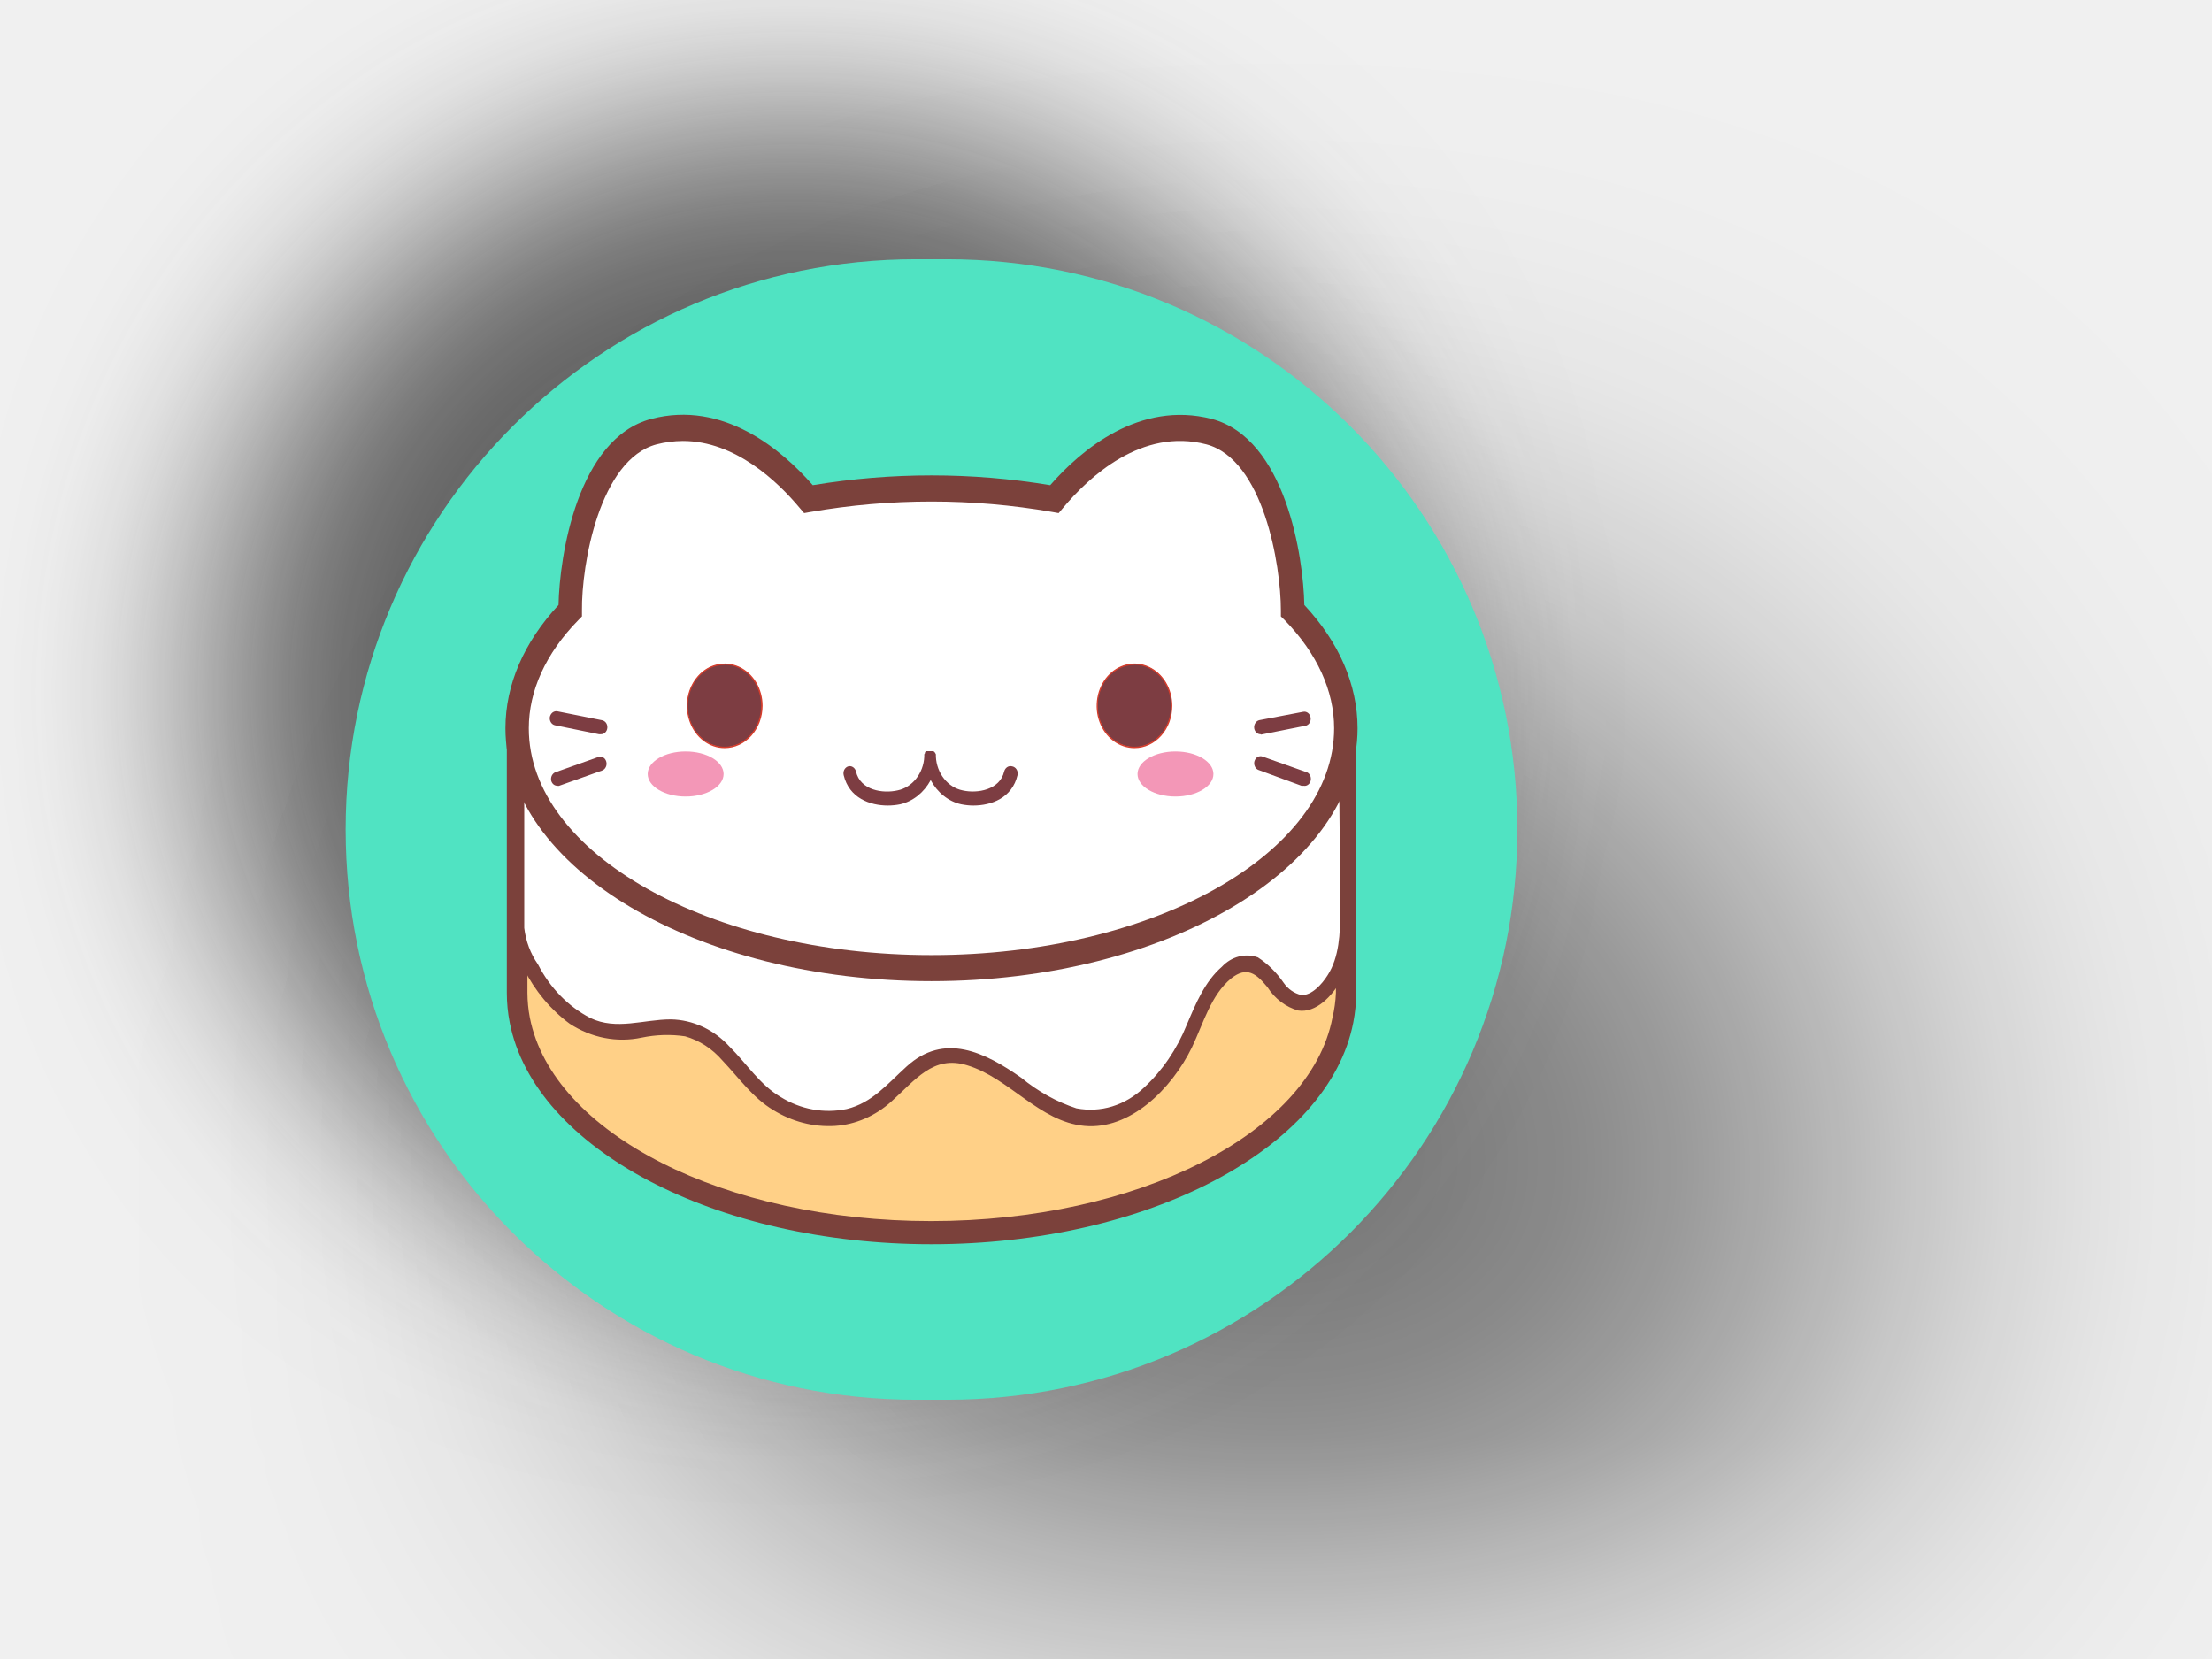
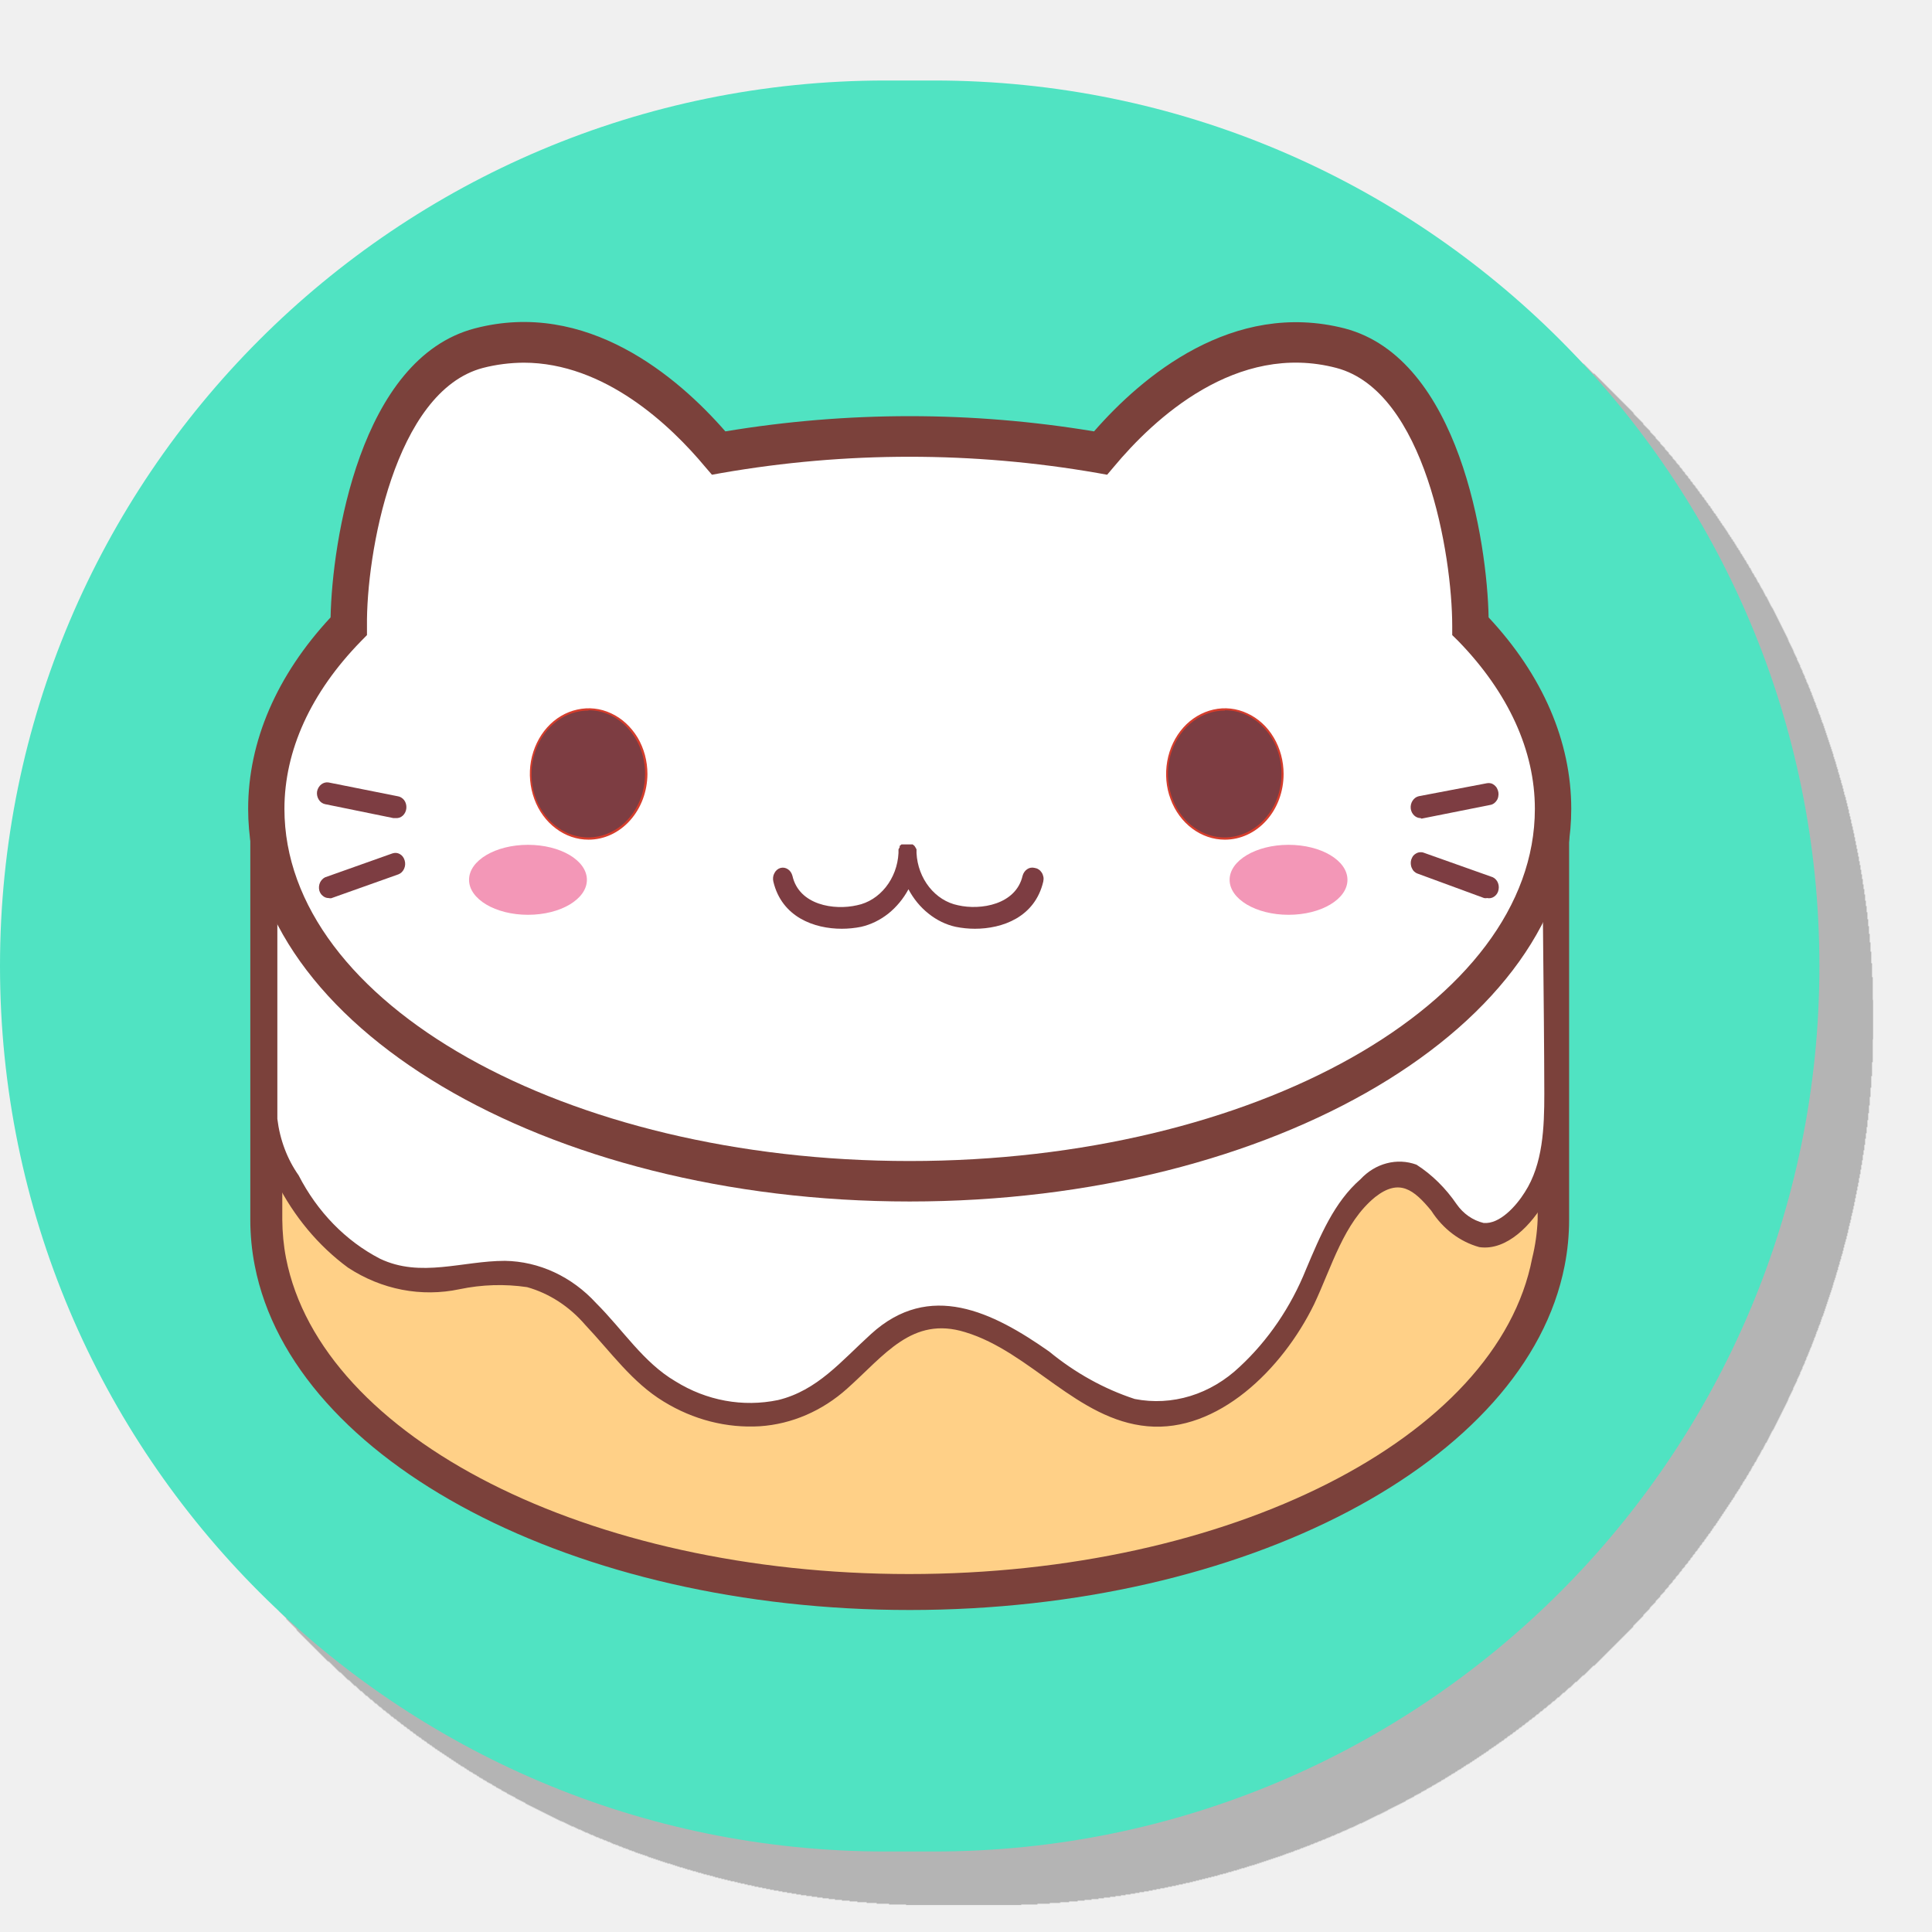
- <svg xmlns="http://www.w3.org/2000/svg" width="32" height="24" viewBox="0 0 32 24" fill="none">
-   <g filter="url(#filter0_dd)">
-     <rect x="5" y="3.75" width="16.951" height="16.5" rx="8.25" fill="#50E3C2" />
-     <path d="M19.469 10.536C19.469 8.619 16.785 7.065 13.474 7.065C10.164 7.065 7.48 8.619 7.48 10.536V14.363C7.48 14.496 7.493 14.629 7.52 14.759C7.859 16.488 10.396 17.839 13.474 17.839C16.553 17.839 19.091 16.493 19.436 14.764C19.462 14.634 19.475 14.501 19.476 14.368V10.537L19.469 10.536Z" fill="#FFD087" />
-     <path d="M13.475 18C10.356 18 7.732 16.622 7.374 14.794C7.346 14.652 7.332 14.508 7.332 14.363V10.536C7.332 8.529 10.087 6.898 13.475 6.898C16.862 6.898 19.619 8.529 19.619 10.536V14.363C19.619 14.508 19.605 14.652 19.577 14.794C19.219 16.622 16.596 18 13.475 18ZM13.475 7.232C10.252 7.232 7.63 8.713 7.63 10.536V14.363C7.631 14.483 7.642 14.604 7.665 14.722C7.994 16.401 10.489 17.665 13.47 17.665C16.451 17.665 18.952 16.401 19.276 14.722C19.304 14.605 19.321 14.484 19.326 14.363V10.536C19.326 8.719 16.698 7.232 13.475 7.232Z" fill="#7B413B" />
-     <path d="M19.47 10.536C19.47 11.282 19.473 12.027 19.48 12.77C19.48 13.386 19.565 14.115 18.98 14.471C18.952 14.488 18.921 14.5 18.889 14.505C18.392 14.559 18.326 13.552 17.726 14.085C17.395 14.38 17.293 14.901 17.061 15.276C16.852 15.641 16.546 15.923 16.187 16.085C15.349 16.422 14.852 15.65 14.147 15.343C13.934 15.24 13.695 15.225 13.473 15.301C13.195 15.413 13.002 15.699 12.768 15.894C12.159 16.397 11.309 16.194 10.812 15.604C10.565 15.311 10.314 14.982 9.964 14.887C9.508 14.764 9.054 15.038 8.598 14.873C8.14 14.674 7.772 14.281 7.573 13.778C7.537 13.693 7.502 13.603 7.473 13.519V10.537C7.473 8.621 10.156 7.067 13.466 7.067C16.777 7.067 19.47 8.619 19.47 10.536Z" fill="white" />
-     <path d="M19.369 10.536C19.369 11.413 19.387 12.305 19.388 13.189C19.388 13.501 19.375 13.845 19.206 14.108C19.126 14.236 18.972 14.408 18.822 14.394C18.722 14.37 18.633 14.308 18.571 14.219C18.469 14.07 18.342 13.944 18.197 13.85C18.108 13.818 18.012 13.814 17.92 13.838C17.828 13.862 17.744 13.913 17.676 13.986C17.43 14.2 17.301 14.512 17.168 14.826C17.027 15.177 16.815 15.488 16.55 15.734C16.416 15.861 16.26 15.954 16.091 16.006C15.922 16.058 15.745 16.067 15.572 16.034C15.285 15.94 15.016 15.79 14.775 15.592C14.248 15.222 13.661 14.931 13.115 15.429C12.837 15.681 12.616 15.955 12.249 16.044C11.921 16.112 11.583 16.05 11.292 15.869C10.994 15.694 10.804 15.39 10.554 15.141C10.327 14.893 10.022 14.752 9.704 14.747C9.309 14.747 8.919 14.908 8.54 14.727C8.221 14.562 7.957 14.291 7.782 13.95C7.675 13.798 7.607 13.616 7.584 13.424V13C7.584 12.2 7.584 11.4 7.584 10.601C7.584 9.654 8.184 8.941 8.861 8.456C9.96 7.666 11.307 7.324 12.594 7.214C14.043 7.069 15.502 7.267 16.878 7.794C17.796 8.165 18.883 8.799 19.261 9.88C19.334 10.089 19.373 10.311 19.374 10.536C19.377 10.563 19.389 10.588 19.407 10.606C19.425 10.624 19.449 10.634 19.474 10.634C19.498 10.634 19.522 10.624 19.54 10.606C19.558 10.588 19.57 10.563 19.573 10.536C19.562 9.424 18.753 8.607 17.946 8.094C16.722 7.316 15.276 7.018 13.889 6.965C12.436 6.907 10.931 7.126 9.589 7.773C8.7 8.205 7.689 8.929 7.435 10.053C7.385 10.338 7.367 10.629 7.382 10.918V12.356C7.382 12.726 7.374 13.098 7.382 13.468C7.407 13.664 7.474 13.851 7.576 14.012C7.738 14.333 7.966 14.607 8.242 14.81C8.556 15.015 8.926 15.087 9.283 15.011C9.49 14.968 9.702 14.961 9.911 14.992C10.117 15.05 10.305 15.172 10.452 15.343C10.693 15.597 10.889 15.88 11.185 16.058C11.459 16.227 11.769 16.307 12.081 16.288C12.377 16.268 12.661 16.145 12.892 15.938C13.241 15.627 13.498 15.259 13.991 15.411C14.602 15.595 15.037 16.229 15.69 16.288C16.343 16.348 16.945 15.762 17.243 15.152C17.41 14.801 17.519 14.391 17.813 14.152C18.037 13.977 18.172 14.082 18.335 14.28C18.443 14.449 18.602 14.569 18.782 14.619C19.038 14.657 19.273 14.408 19.399 14.182C19.528 13.913 19.59 13.61 19.579 13.305C19.589 12.886 19.579 12.463 19.569 12.044C19.569 11.542 19.569 11.041 19.569 10.539C19.566 10.512 19.554 10.487 19.536 10.468C19.518 10.45 19.495 10.44 19.47 10.439C19.446 10.439 19.422 10.448 19.403 10.466C19.385 10.484 19.373 10.509 19.369 10.536Z" fill="#7B413B" />
-     <path d="M18.698 8.834C18.698 8.072 18.409 6.486 17.486 6.244C16.468 5.976 15.641 6.754 15.251 7.221C14.072 7.013 12.872 7.013 11.694 7.221C11.303 6.754 10.474 5.976 9.456 6.244C8.535 6.486 8.239 8.072 8.246 8.834C7.757 9.336 7.478 9.917 7.478 10.536C7.478 12.453 10.161 14.005 13.471 14.005C16.782 14.005 19.466 12.453 19.466 10.536C19.47 9.917 19.19 9.336 18.698 8.834Z" fill="white" />
-     <path d="M13.475 14.194C10.076 14.194 7.312 12.553 7.312 10.536C7.312 9.908 7.578 9.292 8.08 8.752C8.094 8.051 8.352 6.342 9.422 6.06C10.465 5.786 11.313 6.509 11.758 7.019C12.897 6.83 14.054 6.83 15.193 7.019C15.638 6.509 16.484 5.792 17.529 6.06C18.599 6.342 18.856 8.058 18.869 8.752C19.373 9.292 19.639 9.908 19.639 10.536C19.639 12.553 16.873 14.194 13.475 14.194ZM9.878 6.379C9.751 6.38 9.623 6.396 9.499 6.428C8.673 6.646 8.411 8.17 8.419 8.833V8.917L8.364 8.973C7.894 9.454 7.65 9.994 7.65 10.536C7.65 12.344 10.263 13.817 13.475 13.817C16.686 13.817 19.3 12.344 19.3 10.536C19.3 9.994 19.054 9.454 18.587 8.973L18.53 8.917V8.833C18.53 8.17 18.276 6.646 17.451 6.428C16.52 6.184 15.751 6.9 15.376 7.351L15.315 7.423L15.226 7.407C14.065 7.205 12.883 7.205 11.722 7.407L11.633 7.423L11.571 7.351C11.25 6.965 10.635 6.379 9.878 6.379Z" fill="#7B413B" />
-     <path d="M16.412 10.809C16.709 10.809 16.95 10.54 16.95 10.208C16.95 9.876 16.709 9.606 16.412 9.606C16.115 9.606 15.874 9.876 15.874 10.208C15.874 10.54 16.115 10.809 16.412 10.809Z" fill="#7D3D42" />
-     <path d="M16.412 10.823C16.303 10.823 16.198 10.787 16.108 10.72C16.018 10.653 15.947 10.557 15.906 10.445C15.864 10.334 15.854 10.211 15.875 10.092C15.896 9.973 15.948 9.864 16.025 9.778C16.101 9.693 16.199 9.635 16.305 9.611C16.411 9.587 16.521 9.599 16.621 9.646C16.721 9.692 16.807 9.771 16.867 9.871C16.927 9.972 16.959 10.09 16.959 10.211C16.959 10.374 16.902 10.529 16.799 10.644C16.696 10.759 16.557 10.823 16.412 10.823ZM16.412 9.62C16.307 9.62 16.205 9.654 16.118 9.719C16.03 9.784 15.963 9.876 15.922 9.984C15.882 10.092 15.871 10.211 15.892 10.325C15.912 10.44 15.962 10.546 16.036 10.629C16.11 10.711 16.204 10.768 16.306 10.791C16.409 10.814 16.516 10.802 16.612 10.758C16.709 10.713 16.792 10.637 16.85 10.54C16.908 10.443 16.939 10.328 16.939 10.211C16.939 10.133 16.926 10.056 16.9 9.984C16.874 9.912 16.835 9.847 16.786 9.792C16.737 9.736 16.679 9.693 16.614 9.663C16.55 9.633 16.481 9.617 16.412 9.617V9.62Z" fill="#D53D2C" />
-     <path d="M10.482 10.809C10.78 10.809 11.021 10.54 11.021 10.208C11.021 9.876 10.78 9.606 10.482 9.606C10.185 9.606 9.944 9.876 9.944 10.208C9.944 10.54 10.185 10.809 10.482 10.809Z" fill="#7D3D42" />
-     <path d="M10.482 10.823C10.374 10.823 10.269 10.787 10.179 10.719C10.089 10.652 10.019 10.556 9.978 10.444C9.937 10.332 9.926 10.209 9.947 10.091C9.969 9.972 10.021 9.863 10.098 9.778C10.174 9.692 10.272 9.634 10.378 9.611C10.484 9.587 10.594 9.6 10.694 9.646C10.794 9.692 10.879 9.771 10.94 9.871C11 9.972 11.032 10.09 11.032 10.211C11.031 10.374 10.973 10.529 10.87 10.644C10.767 10.759 10.628 10.823 10.482 10.823ZM10.482 9.62C10.378 9.62 10.275 9.654 10.188 9.719C10.101 9.784 10.033 9.877 9.993 9.985C9.952 10.093 9.942 10.212 9.962 10.327C9.983 10.442 10.034 10.547 10.108 10.63C10.182 10.713 10.276 10.769 10.379 10.791C10.482 10.814 10.588 10.802 10.685 10.757C10.782 10.711 10.864 10.635 10.922 10.537C10.98 10.44 11.01 10.325 11.01 10.208C11.01 10.051 10.954 9.901 10.855 9.79C10.757 9.68 10.623 9.617 10.482 9.617V9.62Z" fill="#D53D2C" />
-     <path d="M14.639 11.086C14.615 11.08 14.591 11.084 14.57 11.098C14.549 11.112 14.534 11.134 14.527 11.16C14.465 11.428 14.137 11.483 13.925 11.434C13.821 11.413 13.727 11.353 13.657 11.265C13.587 11.177 13.545 11.066 13.539 10.948C13.539 10.948 13.539 10.937 13.539 10.932V10.913L13.53 10.895L13.52 10.881L13.503 10.867H13.492H13.471H13.46H13.442H13.431H13.41H13.399L13.382 10.881V10.893L13.371 10.913V10.932C13.371 10.932 13.371 10.941 13.371 10.948C13.365 11.066 13.323 11.177 13.253 11.265C13.183 11.353 13.089 11.413 12.985 11.434C12.773 11.483 12.445 11.434 12.383 11.16C12.376 11.134 12.361 11.111 12.34 11.098C12.319 11.084 12.294 11.08 12.27 11.087C12.247 11.094 12.227 11.111 12.214 11.135C12.202 11.159 12.199 11.186 12.205 11.213C12.284 11.546 12.588 11.653 12.842 11.653C12.903 11.653 12.963 11.647 13.023 11.635C13.114 11.614 13.2 11.572 13.276 11.512C13.352 11.451 13.416 11.374 13.464 11.285C13.511 11.374 13.575 11.452 13.651 11.512C13.727 11.573 13.813 11.615 13.905 11.635C13.963 11.647 14.023 11.653 14.083 11.653C14.338 11.653 14.642 11.546 14.72 11.213C14.723 11.198 14.723 11.183 14.721 11.169C14.718 11.155 14.713 11.141 14.705 11.129C14.697 11.117 14.688 11.107 14.676 11.1C14.665 11.092 14.652 11.088 14.639 11.086Z" fill="#7D3D42" />
-     <path d="M18.235 10.622C18.213 10.622 18.192 10.613 18.176 10.598C18.159 10.582 18.148 10.561 18.144 10.537C18.14 10.511 18.146 10.483 18.16 10.461C18.174 10.439 18.195 10.423 18.219 10.418L18.854 10.297C18.866 10.295 18.878 10.295 18.89 10.298C18.902 10.301 18.913 10.307 18.923 10.315C18.933 10.323 18.941 10.332 18.947 10.344C18.953 10.355 18.958 10.368 18.96 10.381C18.962 10.395 18.962 10.408 18.959 10.421C18.957 10.434 18.952 10.447 18.945 10.458C18.938 10.469 18.929 10.478 18.919 10.485C18.909 10.492 18.898 10.497 18.886 10.499L18.244 10.627L18.235 10.622Z" fill="#7D3D42" />
-     <path d="M18.855 11.367C18.846 11.369 18.836 11.369 18.827 11.367L18.207 11.139C18.195 11.135 18.185 11.128 18.176 11.12C18.166 11.111 18.159 11.1 18.154 11.088C18.148 11.076 18.145 11.063 18.144 11.05C18.143 11.036 18.144 11.023 18.148 11.01C18.152 10.997 18.158 10.986 18.166 10.975C18.173 10.965 18.183 10.957 18.194 10.95C18.204 10.944 18.216 10.941 18.228 10.94C18.24 10.939 18.252 10.94 18.263 10.944L18.891 11.167C18.915 11.172 18.936 11.188 18.949 11.211C18.962 11.233 18.967 11.261 18.962 11.287C18.958 11.314 18.944 11.337 18.923 11.352C18.903 11.367 18.879 11.372 18.855 11.367Z" fill="#7D3D42" />
-     <path d="M8.682 10.622H8.665L8.028 10.492C8.005 10.487 7.983 10.472 7.97 10.45C7.956 10.428 7.95 10.401 7.954 10.374C7.959 10.348 7.973 10.324 7.993 10.308C8.013 10.293 8.037 10.286 8.061 10.29L8.703 10.418C8.727 10.421 8.749 10.434 8.765 10.454C8.781 10.475 8.788 10.502 8.786 10.529C8.784 10.556 8.772 10.581 8.754 10.598C8.735 10.616 8.711 10.624 8.687 10.622H8.682Z" fill="#7D3D42" />
-     <path d="M8.061 11.367C8.042 11.367 8.023 11.36 8.008 11.348C7.992 11.335 7.981 11.317 7.975 11.297C7.969 11.273 7.971 11.247 7.981 11.224C7.991 11.202 8.008 11.184 8.028 11.174L8.656 10.951C8.679 10.943 8.704 10.945 8.725 10.957C8.747 10.97 8.763 10.991 8.77 11.016C8.778 11.042 8.776 11.07 8.765 11.094C8.754 11.119 8.735 11.137 8.712 11.146L8.085 11.369C8.077 11.369 8.069 11.369 8.061 11.367Z" fill="#7D3D42" />
-     <path d="M17.005 11.523C17.308 11.523 17.554 11.377 17.554 11.197C17.554 11.017 17.308 10.871 17.005 10.871C16.702 10.871 16.456 11.017 16.456 11.197C16.456 11.377 16.702 11.523 17.005 11.523Z" fill="#F397B7" />
-     <path d="M9.919 11.523C10.223 11.523 10.468 11.377 10.468 11.197C10.468 11.017 10.223 10.871 9.919 10.871C9.616 10.871 9.37 11.017 9.37 11.197C9.37 11.377 9.616 11.523 9.919 11.523Z" fill="#F397B7" />
+ <svg xmlns="http://www.w3.org/2000/svg" width="18" height="18" viewBox="0 0 18 18" fill="none">
+   <g filter="url(#filter0_d)">
+     <rect y="0.75" width="16.951" height="16.5" rx="8.25" fill="#50E3C2" />
+     <path d="M14.469 7.536C14.469 5.619 11.785 4.065 8.474 4.065C5.164 4.065 2.48 5.619 2.48 7.536V11.363C2.48 11.496 2.493 11.629 2.52 11.759C2.859 13.488 5.396 14.839 8.474 14.839C11.553 14.839 14.091 13.493 14.437 11.764C14.462 11.634 14.475 11.501 14.476 11.368V7.538L14.469 7.536Z" fill="#FFD087" />
+     <path d="M8.475 15C5.356 15 2.732 13.621 2.374 11.794C2.346 11.652 2.332 11.508 2.332 11.363V7.536C2.332 5.529 5.087 3.898 8.475 3.898C11.862 3.898 14.619 5.529 14.619 7.536V11.363C14.619 11.508 14.605 11.652 14.577 11.794C14.219 13.621 11.596 15 8.475 15ZM8.475 4.231C5.252 4.231 2.63 5.713 2.63 7.536V11.363C2.631 11.483 2.642 11.604 2.665 11.722C2.994 13.4 5.489 14.665 8.47 14.665C11.451 14.665 13.952 13.4 14.275 11.722C14.304 11.605 14.321 11.484 14.326 11.363V7.536C14.326 5.719 11.698 4.231 8.475 4.231Z" fill="#7B413B" />
+     <path d="M14.47 7.536C14.47 8.282 14.473 9.026 14.48 9.77C14.48 10.386 14.565 11.115 13.98 11.471C13.952 11.488 13.921 11.5 13.889 11.505C13.392 11.559 13.326 10.552 12.726 11.085C12.395 11.38 12.293 11.901 12.061 12.276C11.852 12.641 11.546 12.923 11.187 13.085C10.349 13.422 9.852 12.65 9.147 12.343C8.934 12.24 8.695 12.225 8.473 12.301C8.195 12.413 8.002 12.699 7.768 12.894C7.159 13.397 6.309 13.194 5.812 12.604C5.565 12.311 5.314 11.982 4.964 11.887C4.508 11.764 4.054 12.038 3.598 11.873C3.14 11.674 2.772 11.281 2.573 10.778C2.537 10.693 2.502 10.603 2.473 10.519V7.537C2.473 5.621 5.156 4.067 8.466 4.067C11.777 4.067 14.47 5.619 14.47 7.536Z" fill="white" />
+     <path d="M14.369 7.536C14.369 8.413 14.386 9.305 14.388 10.189C14.388 10.502 14.376 10.845 14.206 11.108C14.126 11.236 13.972 11.408 13.822 11.394C13.722 11.37 13.633 11.308 13.571 11.219C13.469 11.07 13.342 10.944 13.197 10.851C13.107 10.818 13.012 10.814 12.92 10.838C12.828 10.862 12.744 10.913 12.676 10.986C12.43 11.2 12.301 11.512 12.168 11.826C12.027 12.177 11.815 12.488 11.55 12.734C11.416 12.861 11.26 12.954 11.091 13.006C10.922 13.058 10.745 13.068 10.572 13.034C10.285 12.94 10.016 12.79 9.775 12.592C9.248 12.222 8.661 11.931 8.115 12.429C7.837 12.681 7.616 12.955 7.249 13.044C6.921 13.112 6.583 13.05 6.292 12.869C5.994 12.694 5.804 12.39 5.554 12.141C5.327 11.893 5.022 11.752 4.704 11.747C4.309 11.747 3.919 11.908 3.54 11.727C3.221 11.562 2.957 11.291 2.782 10.95C2.675 10.798 2.607 10.616 2.584 10.424V10C2.584 9.2 2.584 8.4 2.584 7.601C2.584 6.654 3.184 5.942 3.861 5.456C4.96 4.666 6.308 4.324 7.594 4.214C9.043 4.069 10.502 4.267 11.878 4.795C12.796 5.165 13.883 5.799 14.261 6.88C14.334 7.089 14.373 7.311 14.374 7.536C14.377 7.563 14.389 7.588 14.407 7.606C14.425 7.624 14.449 7.634 14.474 7.634C14.498 7.634 14.522 7.624 14.54 7.606C14.558 7.588 14.57 7.563 14.573 7.536C14.562 6.424 13.753 5.607 12.946 5.094C11.722 4.316 10.276 4.018 8.889 3.965C7.436 3.907 5.931 4.126 4.589 4.773C3.7 5.205 2.689 5.929 2.435 7.053C2.385 7.338 2.367 7.629 2.382 7.918V9.356C2.382 9.726 2.374 10.098 2.382 10.468C2.407 10.664 2.474 10.851 2.576 11.012C2.738 11.333 2.966 11.607 3.242 11.81C3.556 12.016 3.926 12.087 4.283 12.011C4.49 11.968 4.702 11.961 4.911 11.992C5.117 12.05 5.305 12.172 5.452 12.343C5.692 12.597 5.889 12.88 6.185 13.059C6.459 13.227 6.769 13.307 7.081 13.288C7.377 13.268 7.661 13.145 7.892 12.938C8.241 12.627 8.498 12.259 8.991 12.411C9.602 12.595 10.037 13.229 10.69 13.288C11.343 13.348 11.945 12.762 12.243 12.152C12.409 11.801 12.519 11.391 12.813 11.152C13.037 10.977 13.172 11.082 13.335 11.28C13.443 11.449 13.602 11.569 13.782 11.619C14.038 11.657 14.274 11.408 14.399 11.182C14.528 10.913 14.59 10.61 14.579 10.305C14.589 9.886 14.579 9.463 14.569 9.044C14.569 8.542 14.569 8.041 14.569 7.539C14.566 7.512 14.554 7.487 14.536 7.468C14.518 7.45 14.495 7.44 14.47 7.439C14.446 7.439 14.422 7.448 14.403 7.466C14.385 7.484 14.373 7.509 14.369 7.536Z" fill="#7B413B" />
+     <path d="M13.698 5.834C13.698 5.072 13.409 3.486 12.486 3.244C11.468 2.976 10.641 3.754 10.251 4.221C9.072 4.013 7.872 4.013 6.694 4.221C6.303 3.754 5.474 2.976 4.456 3.244C3.535 3.486 3.239 5.072 3.246 5.834C2.757 6.336 2.478 6.917 2.478 7.536C2.478 9.453 5.161 11.005 8.471 11.005C11.782 11.005 14.466 9.453 14.466 7.536C14.47 6.917 14.19 6.336 13.698 5.834Z" fill="white" />
+     <path d="M8.475 11.194C5.076 11.194 2.312 9.553 2.312 7.536C2.312 6.908 2.578 6.292 3.08 5.752C3.094 5.051 3.352 3.342 4.422 3.06C5.465 2.786 6.313 3.509 6.758 4.019C7.897 3.83 9.054 3.83 10.193 4.019C10.638 3.509 11.484 2.792 12.529 3.06C13.599 3.342 13.856 5.058 13.869 5.752C14.373 6.292 14.639 6.908 14.639 7.536C14.639 9.553 11.873 11.194 8.475 11.194ZM4.878 3.379C4.751 3.38 4.623 3.396 4.499 3.428C3.673 3.646 3.411 5.17 3.419 5.833V5.917L3.364 5.973C2.894 6.454 2.65 6.994 2.65 7.536C2.65 9.344 5.263 10.817 8.475 10.817C11.687 10.817 14.3 9.344 14.3 7.536C14.3 6.994 14.054 6.454 13.587 5.973L13.53 5.917V5.833C13.53 5.17 13.276 3.646 12.451 3.428C11.52 3.184 10.751 3.9 10.376 4.351L10.315 4.423L10.226 4.407C9.065 4.205 7.883 4.205 6.722 4.407L6.633 4.423L6.571 4.351C6.25 3.965 5.635 3.379 4.878 3.379Z" fill="#7B413B" />
+     <path d="M11.412 7.809C11.709 7.809 11.95 7.54 11.95 7.208C11.95 6.876 11.709 6.606 11.412 6.606C11.115 6.606 10.874 6.876 10.874 7.208C10.874 7.54 11.115 7.809 11.412 7.809Z" fill="#7D3D42" />
+     <path d="M11.412 7.823C11.303 7.823 11.198 7.787 11.108 7.72C11.018 7.653 10.947 7.557 10.906 7.445C10.864 7.334 10.854 7.211 10.875 7.092C10.896 6.973 10.948 6.864 11.025 6.778C11.101 6.693 11.199 6.635 11.305 6.611C11.411 6.587 11.521 6.599 11.621 6.646C11.722 6.692 11.807 6.77 11.867 6.871C11.927 6.972 11.959 7.09 11.959 7.211C11.959 7.374 11.902 7.529 11.799 7.644C11.696 7.759 11.557 7.823 11.412 7.823ZM11.412 6.62C11.307 6.62 11.205 6.654 11.118 6.719C11.03 6.784 10.963 6.876 10.922 6.984C10.882 7.092 10.871 7.211 10.892 7.325C10.912 7.44 10.962 7.546 11.036 7.629C11.11 7.711 11.204 7.768 11.306 7.791C11.409 7.814 11.516 7.802 11.612 7.757C11.709 7.713 11.792 7.637 11.85 7.54C11.908 7.443 11.939 7.328 11.939 7.211C11.94 7.133 11.926 7.056 11.9 6.984C11.874 6.912 11.835 6.847 11.786 6.792C11.737 6.736 11.679 6.693 11.614 6.662C11.55 6.632 11.481 6.617 11.412 6.617V6.62Z" fill="#D53D2C" />
+     <path d="M5.483 7.809C5.78 7.809 6.021 7.54 6.021 7.208C6.021 6.876 5.78 6.606 5.483 6.606C5.185 6.606 4.944 6.876 4.944 7.208C4.944 7.54 5.185 7.809 5.483 7.809Z" fill="#7D3D42" />
+     <path d="M5.483 7.823C5.374 7.823 5.269 7.787 5.179 7.719C5.089 7.652 5.019 7.556 4.978 7.444C4.937 7.332 4.926 7.209 4.947 7.091C4.969 6.972 5.021 6.863 5.097 6.778C5.174 6.692 5.272 6.634 5.378 6.611C5.484 6.587 5.594 6.599 5.694 6.646C5.794 6.692 5.879 6.771 5.94 6.871C6 6.972 6.032 7.09 6.032 7.211C6.031 7.374 5.973 7.529 5.87 7.644C5.767 7.759 5.628 7.823 5.483 7.823ZM5.483 6.62C5.378 6.62 5.275 6.654 5.188 6.719C5.101 6.784 5.033 6.876 4.993 6.985C4.952 7.093 4.942 7.212 4.962 7.327C4.983 7.442 5.033 7.547 5.108 7.63C5.182 7.712 5.276 7.769 5.379 7.791C5.482 7.814 5.588 7.802 5.685 7.756C5.782 7.711 5.864 7.635 5.922 7.537C5.98 7.439 6.01 7.325 6.01 7.208C6.01 7.051 5.954 6.901 5.855 6.79C5.757 6.68 5.623 6.617 5.483 6.617V6.62Z" fill="#D53D2C" />
+     <path d="M9.639 8.086C9.615 8.08 9.59 8.084 9.57 8.098C9.549 8.112 9.534 8.134 9.527 8.16C9.465 8.428 9.137 8.483 8.925 8.434C8.821 8.413 8.727 8.353 8.657 8.265C8.587 8.177 8.545 8.065 8.539 7.948C8.539 7.948 8.539 7.937 8.539 7.932V7.913L8.529 7.895L8.52 7.881L8.503 7.867H8.492H8.471H8.46H8.442H8.431H8.41H8.399L8.382 7.881V7.894L8.371 7.913V7.932C8.371 7.932 8.371 7.941 8.371 7.948C8.365 8.065 8.323 8.177 8.253 8.265C8.183 8.353 8.089 8.413 7.985 8.434C7.773 8.483 7.445 8.434 7.383 8.16C7.376 8.134 7.361 8.111 7.34 8.098C7.319 8.084 7.294 8.08 7.27 8.087C7.247 8.094 7.227 8.111 7.215 8.135C7.202 8.158 7.199 8.186 7.205 8.213C7.284 8.546 7.588 8.653 7.842 8.653C7.903 8.653 7.963 8.647 8.023 8.635C8.114 8.614 8.2 8.572 8.276 8.512C8.352 8.451 8.416 8.374 8.464 8.285C8.511 8.374 8.575 8.452 8.651 8.512C8.727 8.573 8.813 8.615 8.904 8.635C8.964 8.647 9.023 8.653 9.083 8.653C9.338 8.653 9.642 8.546 9.72 8.213C9.723 8.198 9.724 8.183 9.721 8.169C9.718 8.154 9.713 8.141 9.705 8.129C9.697 8.117 9.688 8.107 9.676 8.1C9.665 8.092 9.652 8.088 9.639 8.086Z" fill="#7D3D42" />
+     <path d="M13.235 7.622C13.213 7.622 13.192 7.613 13.176 7.598C13.159 7.582 13.148 7.561 13.144 7.537C13.14 7.51 13.146 7.483 13.16 7.461C13.174 7.439 13.195 7.423 13.219 7.418L13.854 7.297C13.866 7.295 13.878 7.295 13.89 7.298C13.902 7.301 13.913 7.307 13.923 7.315C13.932 7.323 13.941 7.332 13.947 7.344C13.953 7.355 13.958 7.368 13.96 7.381C13.962 7.394 13.962 7.408 13.959 7.421C13.957 7.434 13.952 7.447 13.945 7.457C13.938 7.468 13.929 7.478 13.919 7.485C13.909 7.492 13.898 7.497 13.886 7.499L13.244 7.627L13.235 7.622Z" fill="#7D3D42" />
+     <path d="M13.855 8.367C13.845 8.369 13.836 8.369 13.827 8.367L13.207 8.139C13.195 8.135 13.185 8.128 13.176 8.12C13.166 8.111 13.159 8.1 13.154 8.088C13.148 8.076 13.145 8.063 13.144 8.05C13.143 8.036 13.144 8.023 13.148 8.01C13.152 7.997 13.158 7.986 13.165 7.975C13.173 7.965 13.183 7.957 13.194 7.951C13.204 7.945 13.216 7.941 13.228 7.94C13.24 7.939 13.252 7.94 13.263 7.944L13.891 8.167C13.915 8.173 13.935 8.188 13.949 8.211C13.962 8.233 13.967 8.261 13.962 8.287C13.958 8.314 13.944 8.337 13.923 8.352C13.903 8.367 13.879 8.372 13.855 8.367Z" fill="#7D3D42" />
+     <path d="M3.682 7.622H3.665L3.028 7.492C3.005 7.487 2.983 7.472 2.97 7.45C2.956 7.428 2.95 7.401 2.954 7.374C2.959 7.348 2.973 7.324 2.993 7.308C3.013 7.293 3.037 7.286 3.061 7.29L3.703 7.418C3.727 7.421 3.749 7.434 3.765 7.454C3.781 7.475 3.788 7.502 3.786 7.529C3.784 7.556 3.772 7.581 3.754 7.598C3.735 7.616 3.711 7.624 3.687 7.622H3.682Z" fill="#7D3D42" />
+     <path d="M3.061 8.367C3.042 8.367 3.023 8.36 3.008 8.347C2.992 8.335 2.981 8.317 2.975 8.297C2.969 8.273 2.971 8.247 2.981 8.224C2.991 8.202 3.008 8.184 3.028 8.174L3.656 7.951C3.679 7.943 3.704 7.945 3.725 7.957C3.747 7.969 3.763 7.991 3.77 8.016C3.778 8.042 3.776 8.07 3.765 8.094C3.754 8.119 3.735 8.137 3.712 8.146L3.085 8.369C3.077 8.369 3.069 8.369 3.061 8.367Z" fill="#7D3D42" />
+     <path d="M12.005 8.523C12.309 8.523 12.554 8.377 12.554 8.197C12.554 8.017 12.309 7.871 12.005 7.871C11.702 7.871 11.456 8.017 11.456 8.197C11.456 8.377 11.702 8.523 12.005 8.523Z" fill="#F397B7" />
+     <path d="M4.919 8.523C5.223 8.523 5.468 8.377 5.468 8.197C5.468 8.017 5.223 7.871 4.919 7.871C4.616 7.871 4.37 8.017 4.37 8.197C4.37 8.377 4.616 8.523 4.919 8.523Z" fill="#F397B7" />
  </g>
  <defs>
-     <filter id="filter0_dd" x="0" y="-1.25" width="36.951" height="36.5" filterUnits="userSpaceOnUse" color-interpolation-filters="sRGB">
+     <filter id="filter0_d" x="0" y="0.75" width="17.451" height="17" filterUnits="userSpaceOnUse" color-interpolation-filters="sRGB">
      <feFlood flood-opacity="0" result="BackgroundImageFix" />
      <feColorMatrix in="SourceAlpha" type="matrix" values="0 0 0 0 0 0 0 0 0 0 0 0 0 0 0 0 0 0 127 0" />
-       <feOffset dx="-2" dy="-2" />
-       <feGaussianBlur stdDeviation="1.5" />
-       <feColorMatrix type="matrix" values="0 0 0 0 0.392 0 0 0 0 0.392 0 0 0 0 0.392 0 0 0 1 0" />
+       <feOffset dx="0.5" dy="0.5" />
+       <feColorMatrix type="matrix" values="0 0 0 0 0 0 0 0 0 0 0 0 0 0 0 0 0 0 0.25 0" />
      <feBlend mode="normal" in2="BackgroundImageFix" result="effect1_dropShadow" />
-       <feColorMatrix in="SourceAlpha" type="matrix" values="0 0 0 0 0 0 0 0 0 0 0 0 0 0 0 0 0 0 127 0" />
-       <feOffset dx="5" dy="5" />
-       <feGaussianBlur stdDeviation="5" />
-       <feColorMatrix type="matrix" values="0 0 0 0 0 0 0 0 0 0 0 0 0 0 0 0 0 0 0.5 0" />
-       <feBlend mode="normal" in2="effect1_dropShadow" result="effect2_dropShadow" />
-       <feBlend mode="normal" in="SourceGraphic" in2="effect2_dropShadow" result="shape" />
+       <feBlend mode="normal" in="SourceGraphic" in2="effect1_dropShadow" result="shape" />
    </filter>
  </defs>
</svg>
